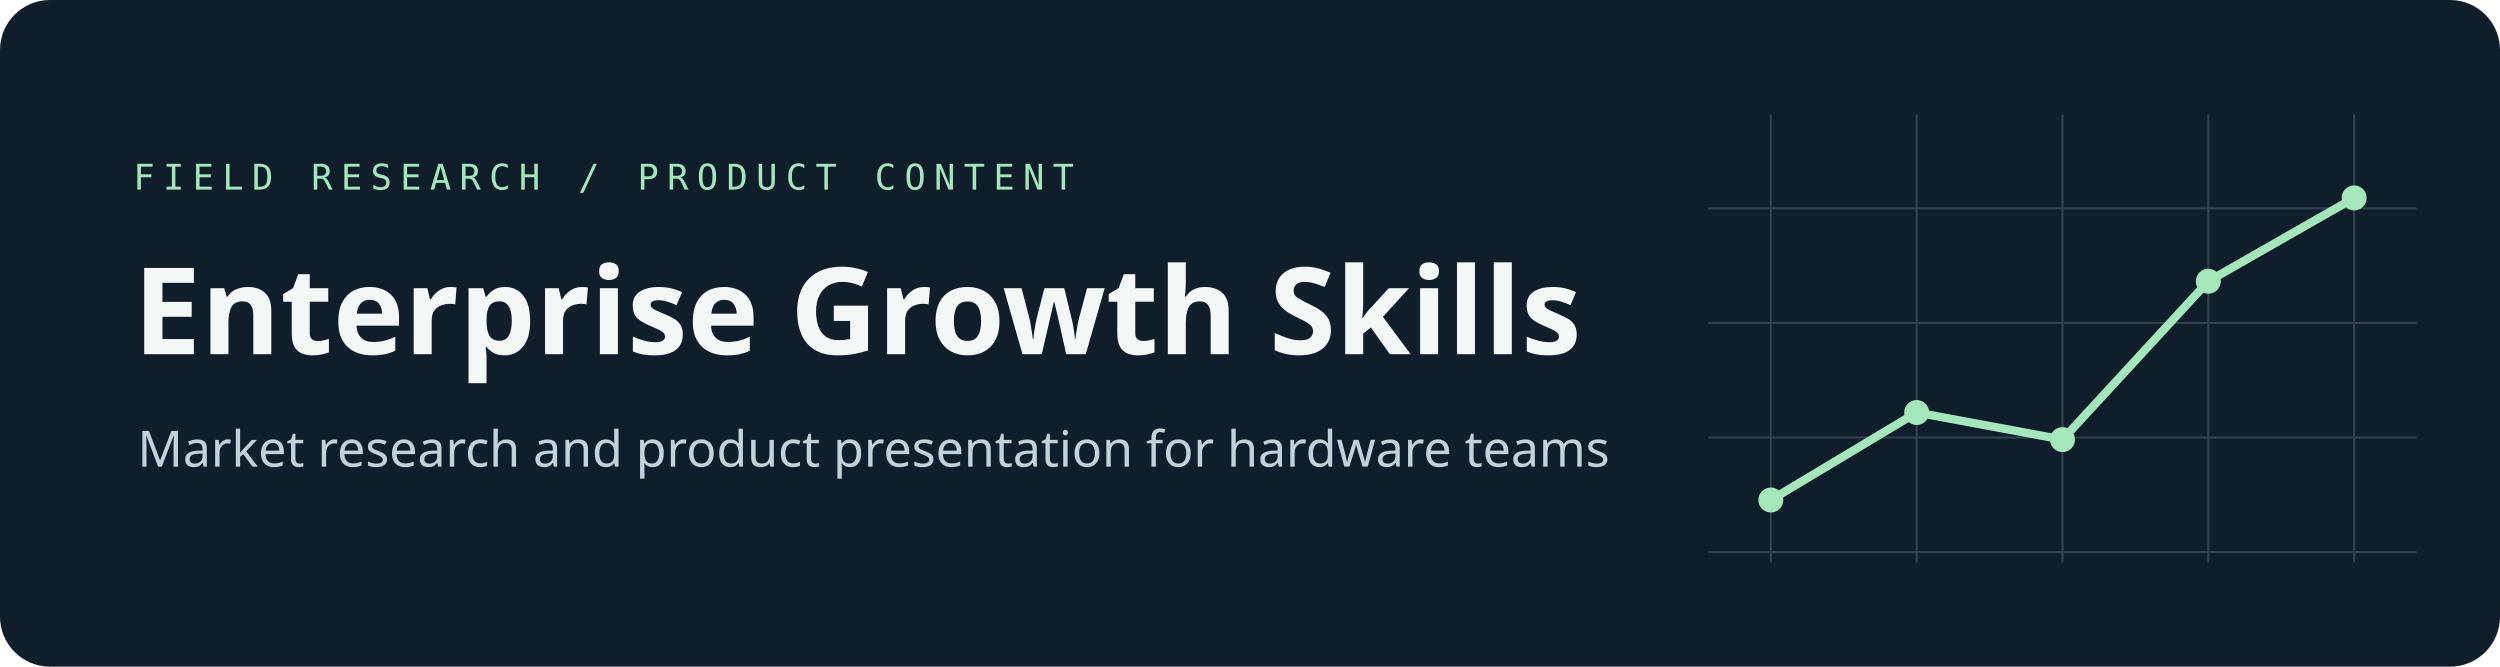
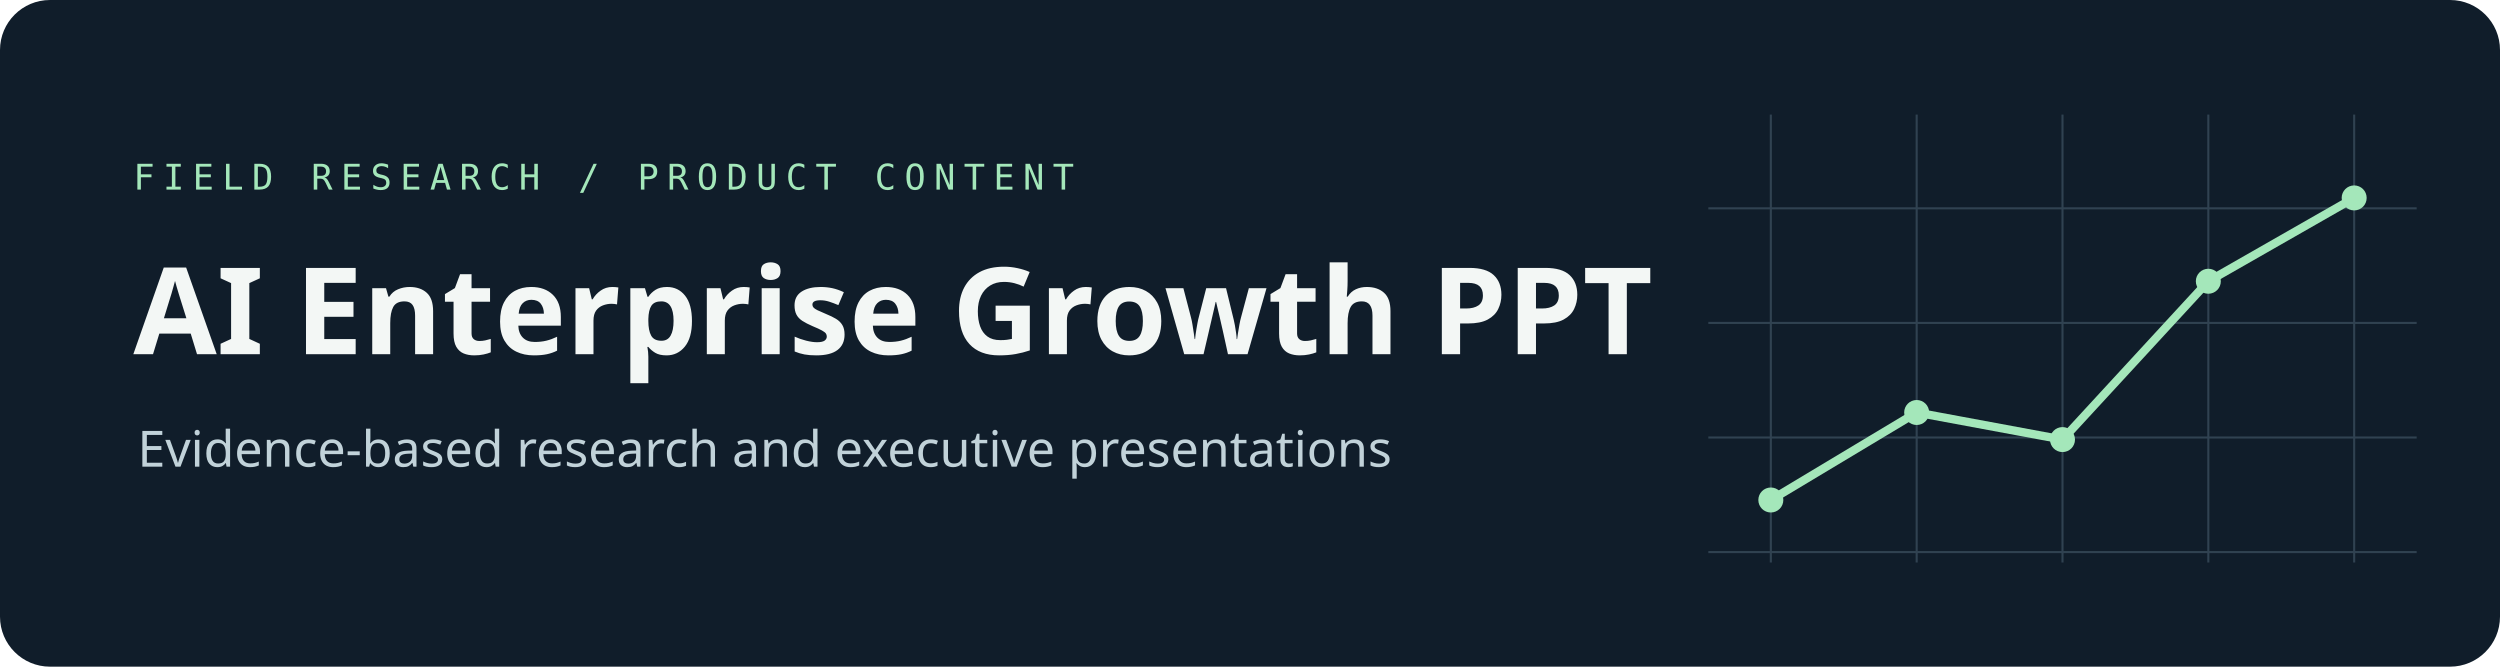
<svg xmlns="http://www.w3.org/2000/svg" width="1200" height="320" viewBox="0 0 1200 320" role="img" aria-labelledby="title">
  <rect width="1200" height="320" rx="24" fill="#101d2a" />
  <path d="M850 270V55M920 270V55M990 270V55M1060 270V55M1130 270V55M820 100h340M820 155h340M820 210h340M820 265h340" stroke="#304251" />
  <path d="M850 240l70-42 70 13 70-76 70-40" fill="none" stroke="#a4e7ba" stroke-width="4" />
  <g fill="#a4e7ba">
    <circle cx="850" cy="240" r="6" />
    <circle cx="920" cy="198" r="6" />
    <circle cx="990" cy="211" r="6" />
    <circle cx="1060" cy="135" r="6" />
    <circle cx="1130" cy="95" r="6" />
  </g>
  <text x="64" y="91" fill="#a4e7ba" font-family="monospace" font-size="17" letter-spacing="4">FIELD RESEARCH / PRODUCT CONTENT</text>
-   <text x="64" y="170" fill="#f3f7f5" font-family="sans-serif" font-weight="700" font-size="58">Enterprise Growth Skills</text>
-   <text x="66" y="224" fill="#c1d2d9" font-family="sans-serif" font-size="24">Market research and product presentation for hardware teams</text>
+   <text x="64" y="170" fill="#f3f7f5" font-family="sans-serif" font-weight="700" font-size="58">AI Enterprise Growth PPT</text>
+   <text x="66" y="224" fill="#c1d2d9" font-family="sans-serif" font-size="24">Evidence-based research and executive presentations</text>
</svg>
